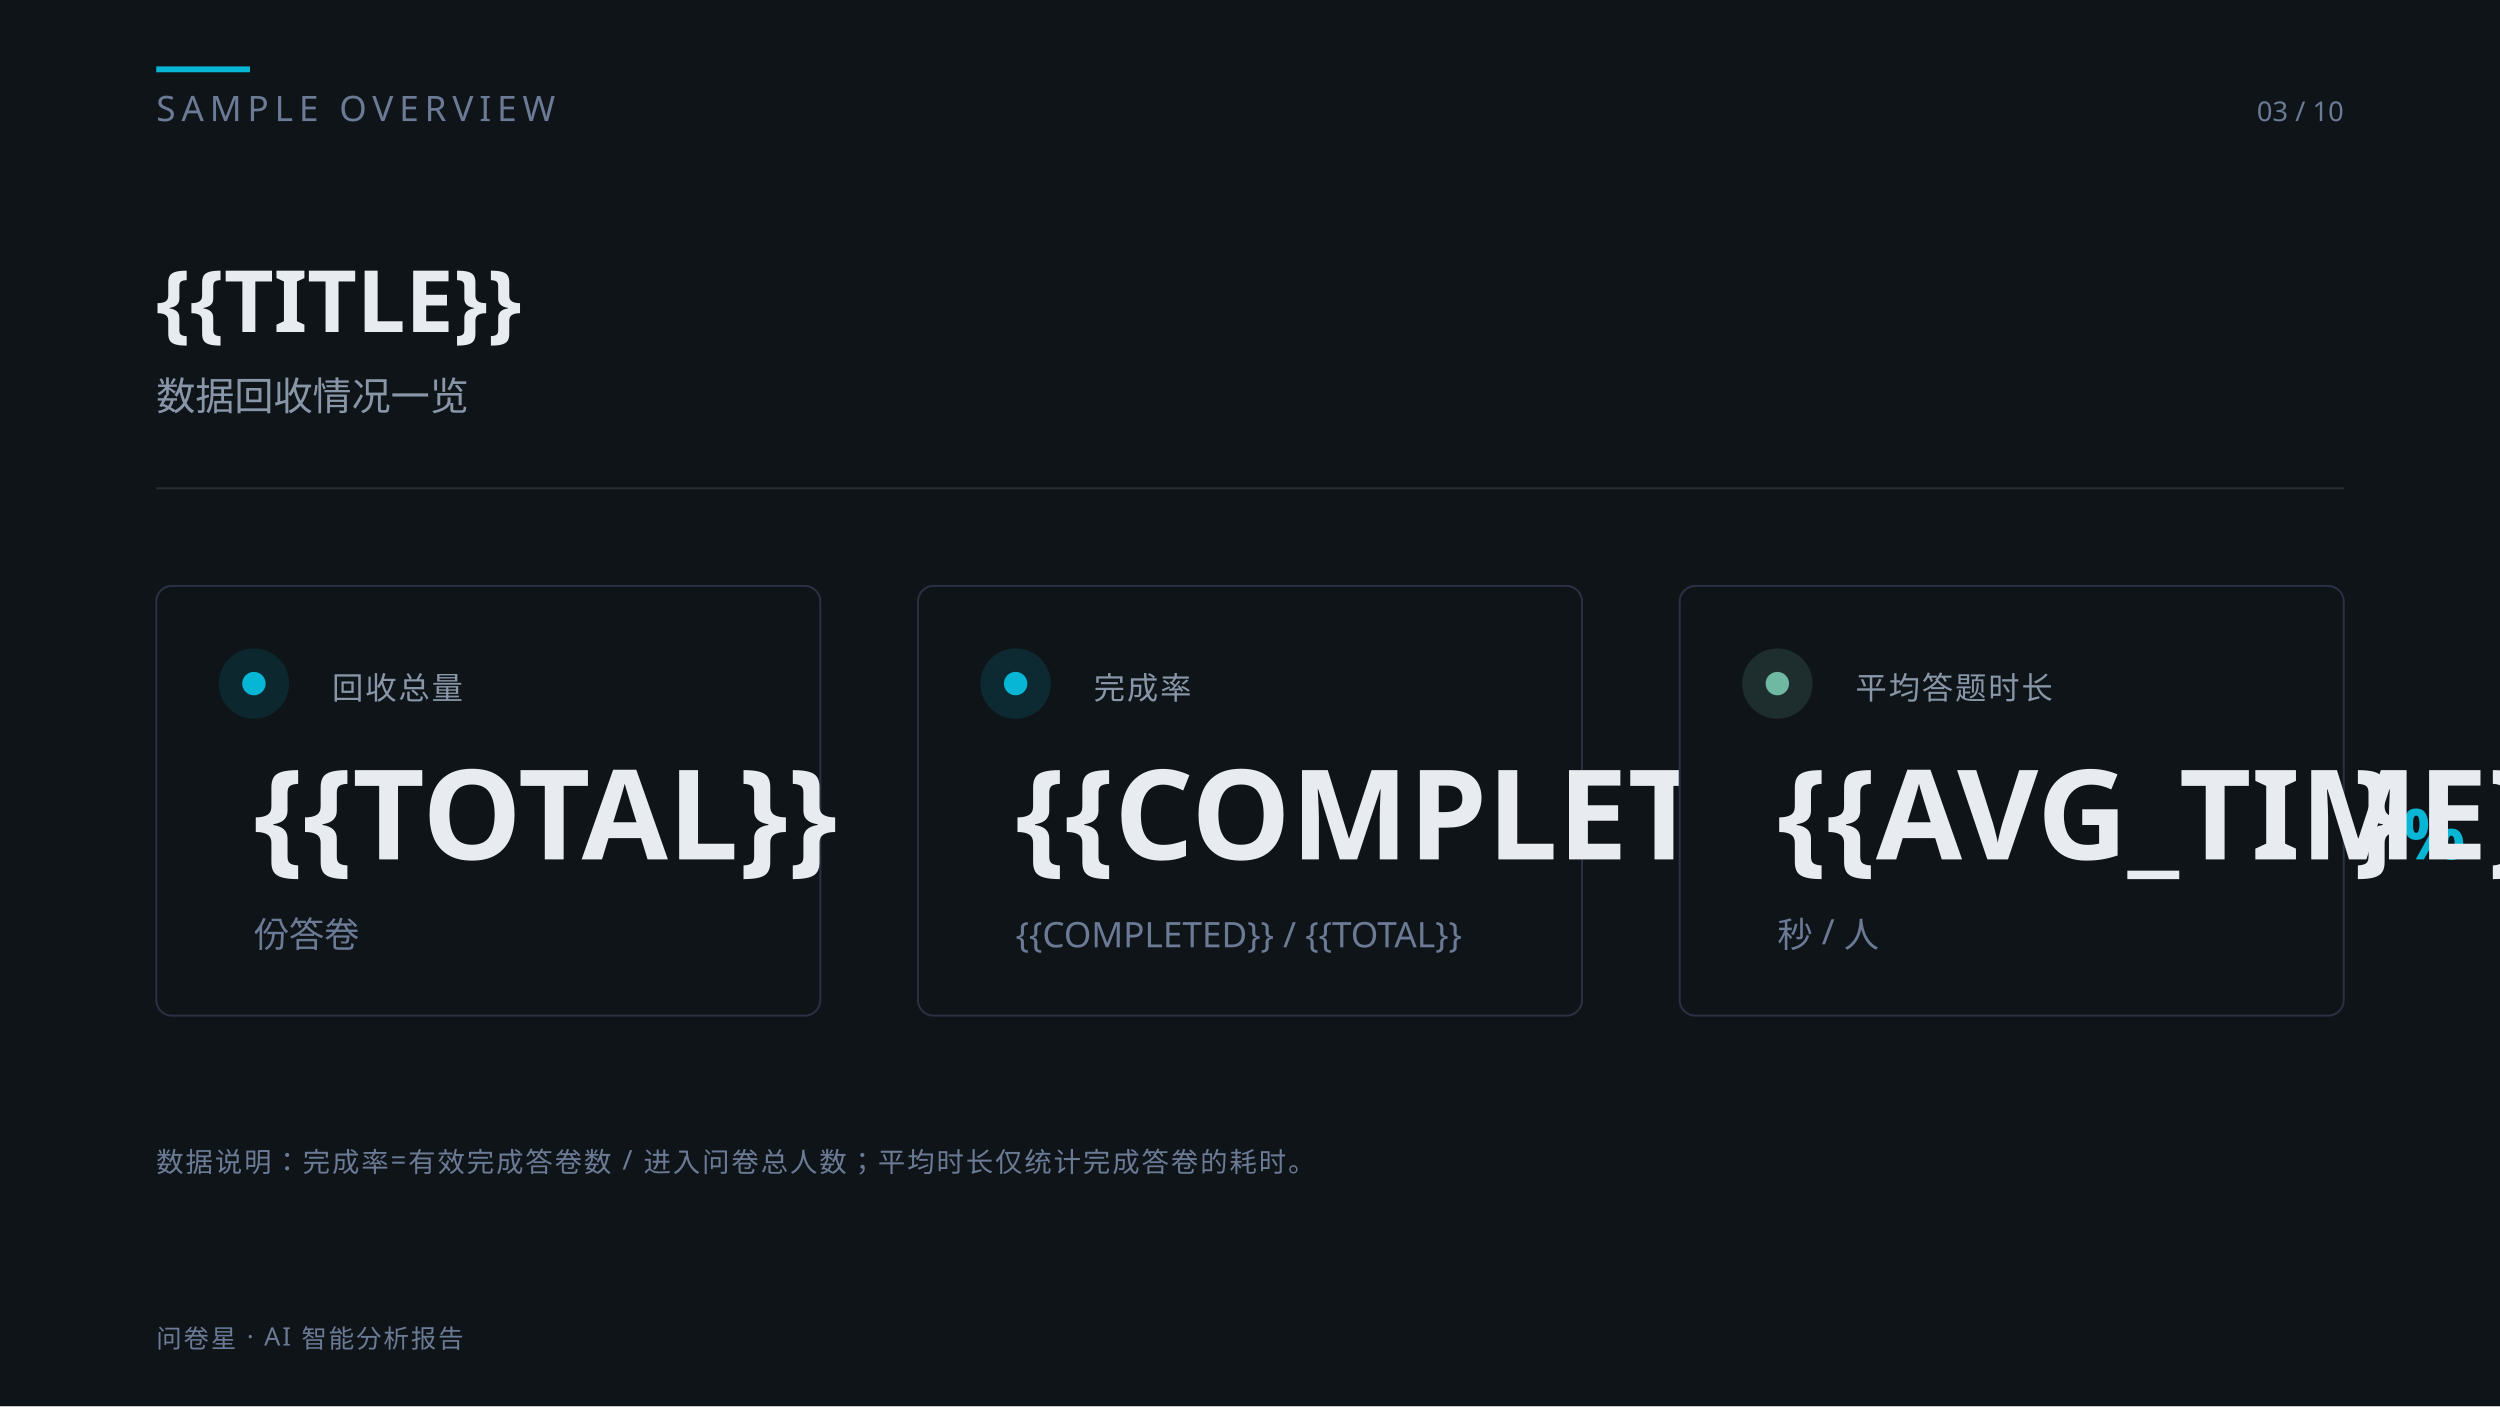
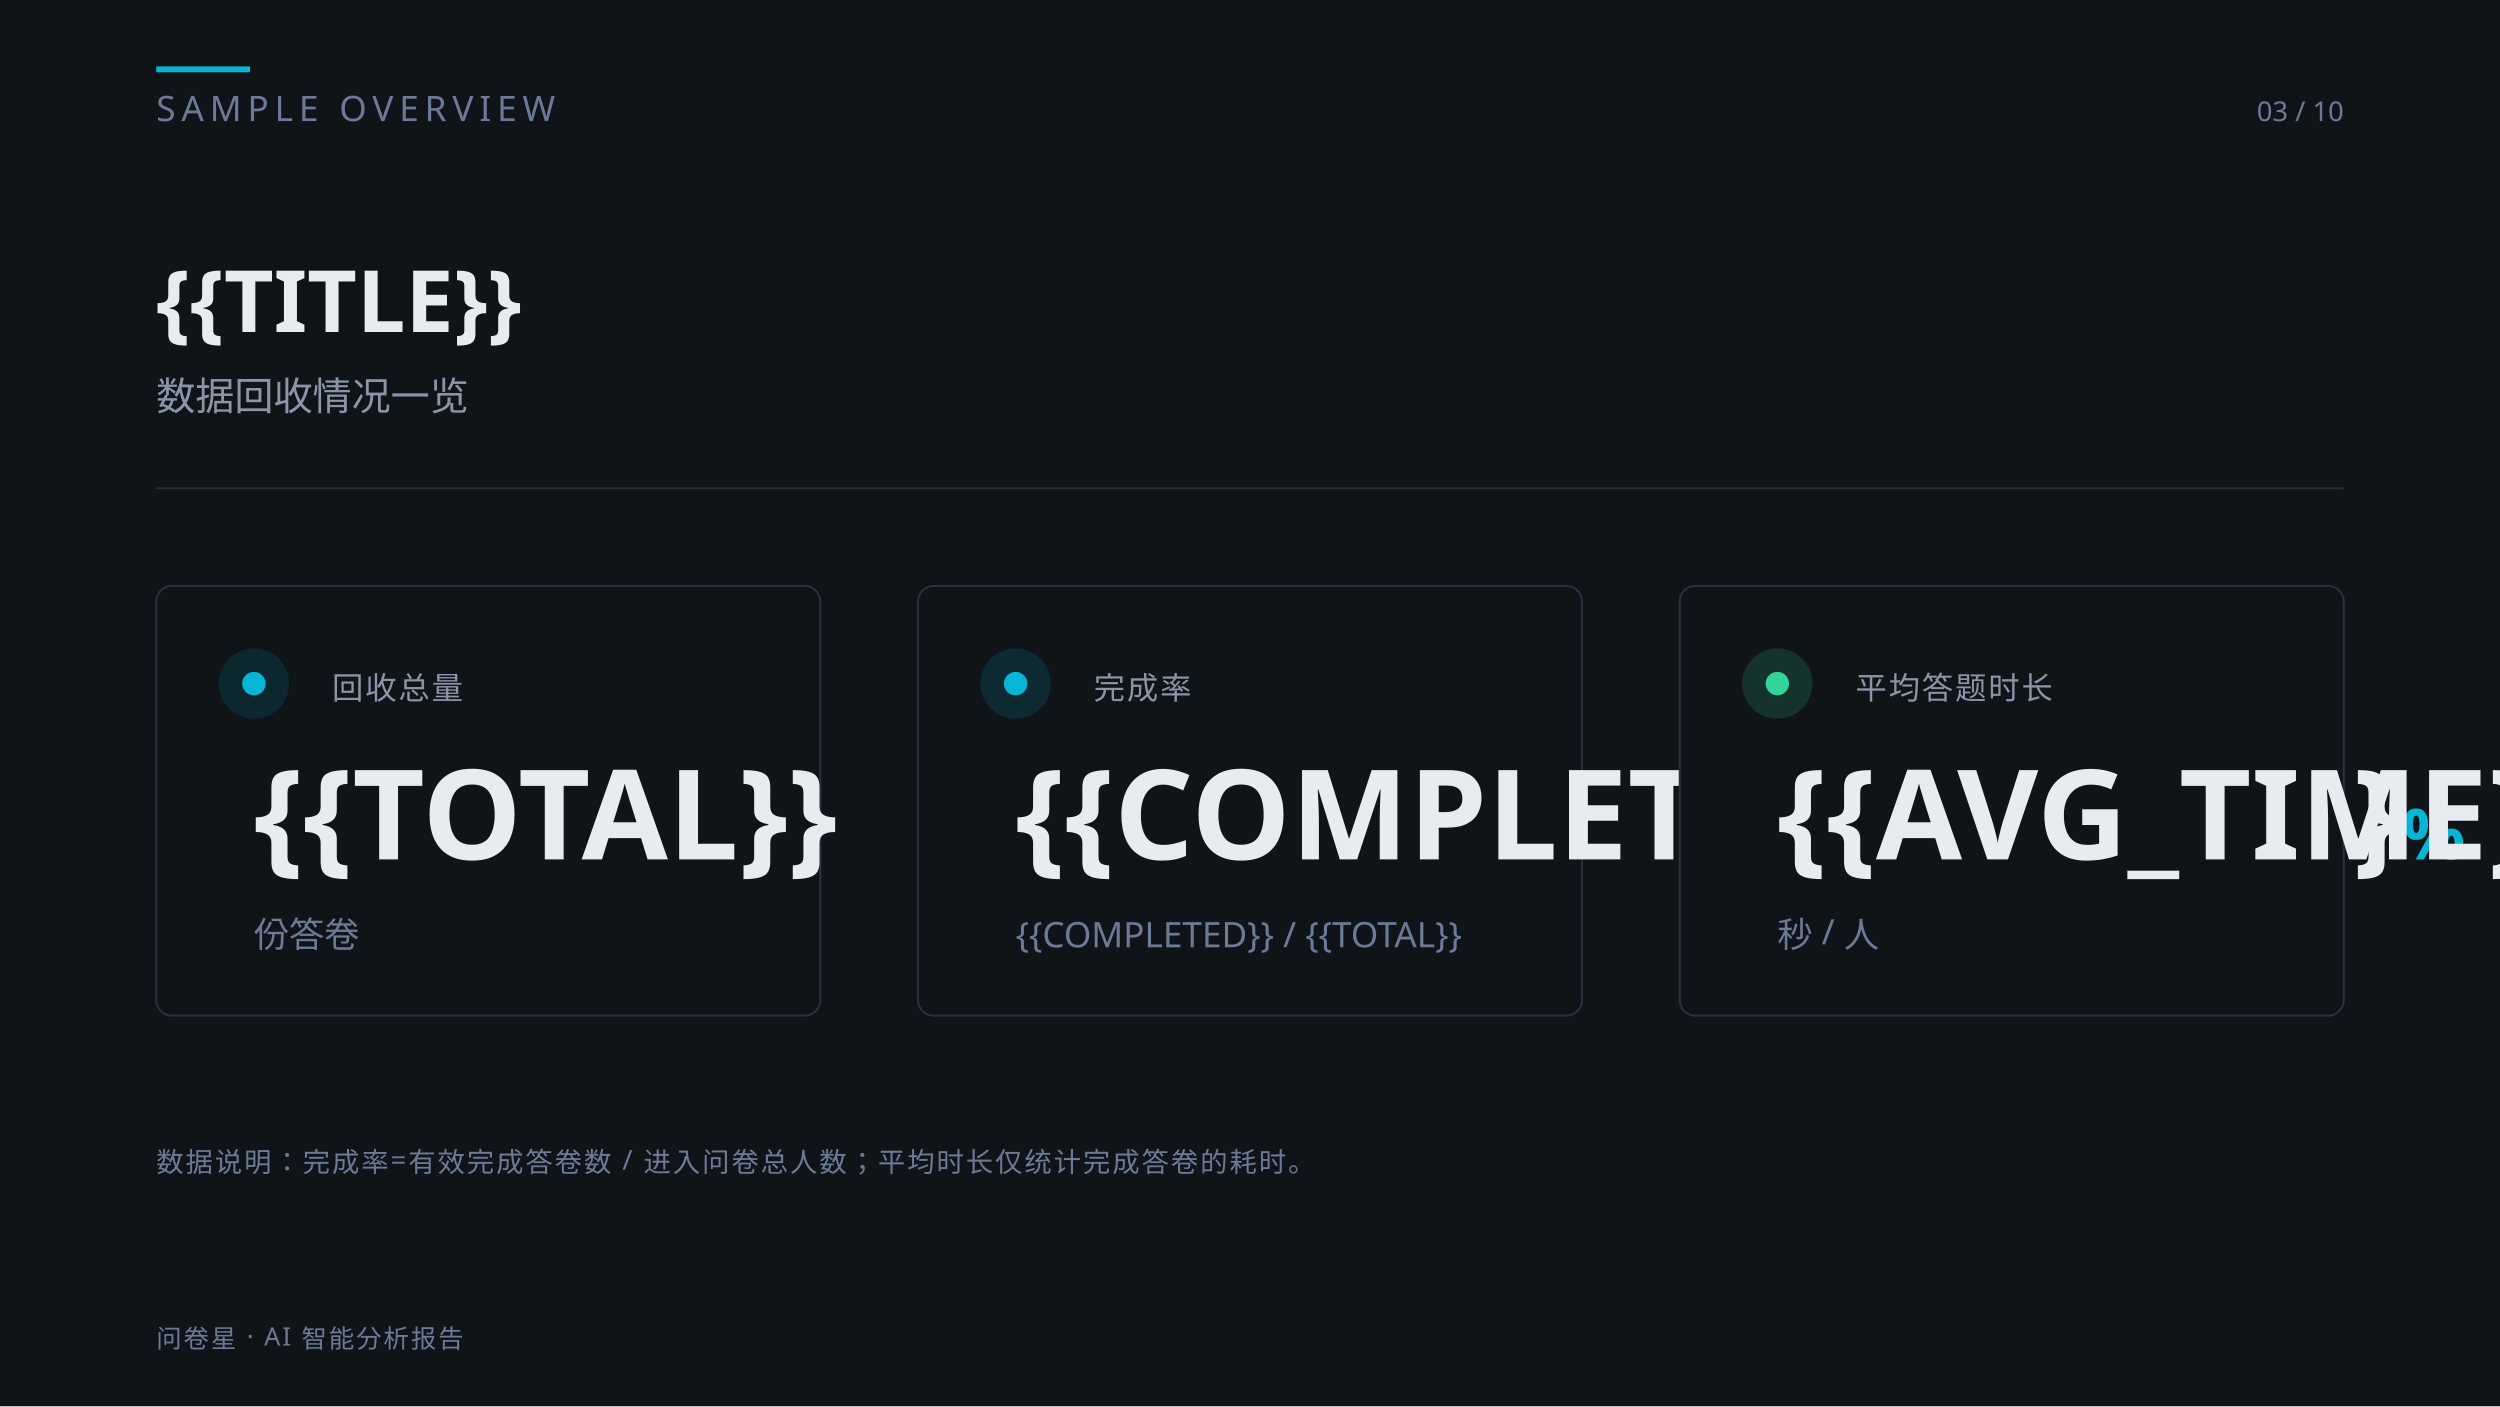
<svg xmlns="http://www.w3.org/2000/svg" viewBox="0 0 1280 720" width="1280" height="720">
  <defs>
    
    </defs>
  <rect width="1280" height="720" fill="#0F1419" />
  <rect x="0" y="0" width="1280" height="80" fill="#0F1419" />
  <rect x="80" y="34" width="48" height="3" fill="#06B6D4" />
  <text x="80" y="62" font-family="Microsoft YaHei, PingFang SC, sans-serif" font-size="18" font-weight="500" fill="#6B7A95" letter-spacing="3">
    SAMPLE OVERVIEW
  </text>
  <text x="1200" y="62" text-anchor="end" font-family="Microsoft YaHei, PingFang SC, sans-serif" font-size="14" fill="#6B7A95">
    03 / 10
  </text>
  <text x="80" y="170" font-family="Microsoft YaHei, PingFang SC, sans-serif" font-size="44" font-weight="700" fill="#E8ECF1">
    {{TITLE}}
  </text>
  <text x="80" y="210" font-family="Microsoft YaHei, PingFang SC, sans-serif" font-size="20" fill="#8896A8">
    数据回收情况一览
  </text>
  <line x1="80" y1="250" x2="1200" y2="250" stroke="#E8ECF1" stroke-opacity="0.12" stroke-width="1" />
  <g transform="translate(80, 300)">
    <rect width="340" height="220" rx="8" fill="#0F1419" stroke="#2A3142" />
    <circle cx="50" cy="50" r="18" fill="#06B6D4" fill-opacity="0.12" />
    <circle cx="50" cy="50" r="6" fill="#06B6D4" />
    <text x="90" y="58" font-family="Microsoft YaHei, PingFang SC, sans-serif" font-size="16" fill="#8896A8" letter-spacing="1">回收总量</text>
    <text x="50" y="140" font-family="Microsoft YaHei, PingFang SC, sans-serif" font-size="64" font-weight="800" fill="#E8ECF1">{{TOTAL}}</text>
    <text x="50" y="185" font-family="Microsoft YaHei, PingFang SC, sans-serif" font-size="18" fill="#6B7A95">份答卷</text>
  </g>
  <g transform="translate(470, 300)">
    <rect width="340" height="220" rx="8" fill="#0F1419" stroke="#2A3142" />
    <circle cx="50" cy="50" r="18" fill="#06B6D4" fill-opacity="0.14" />
    <circle cx="50" cy="50" r="6" fill="#06B6D4" />
    <text x="90" y="58" font-family="Microsoft YaHei, PingFang SC, sans-serif" font-size="16" fill="#8896A8" letter-spacing="1">完成率</text>
    <text x="50" y="140" font-family="Microsoft YaHei, PingFang SC, sans-serif" font-size="64" font-weight="800" fill="#E8ECF1">{{COMPLETION_RATE}}<tspan font-size="36" fill="#06B6D4">%</tspan>
    </text>
    <text x="50" y="185" font-family="Microsoft YaHei, PingFang SC, sans-serif" font-size="18" fill="#6B7A95">{{COMPLETED}} / {{TOTAL}}</text>
  </g>
  <g transform="translate(860, 300)">
    <rect width="340" height="220" rx="8" fill="#0F1419" stroke="#2A3142" />
-     <circle cx="50" cy="50" r="18" fill="#6FB8A1" fill-opacity="0.16" />
-     <circle cx="50" cy="50" r="6" fill="#6FB8A1" />
+     <circle cx="50" cy="50" r="18" fill="#34D399" fill-opacity="0.16" />
+     <circle cx="50" cy="50" r="6" fill="#34D399" />
    <text x="90" y="58" font-family="Microsoft YaHei, PingFang SC, sans-serif" font-size="16" fill="#8896A8" letter-spacing="1">平均答题时长</text>
    <text x="50" y="140" font-family="Microsoft YaHei, PingFang SC, sans-serif" font-size="64" font-weight="800" fill="#E8ECF1">{{AVG_TIME}}</text>
    <text x="50" y="185" font-family="Microsoft YaHei, PingFang SC, sans-serif" font-size="18" fill="#6B7A95">秒 / 人</text>
  </g>
  <text x="80" y="600" font-family="Microsoft YaHei, PingFang SC, sans-serif" font-size="14" fill="#6B7A95" letter-spacing="1">
    数据说明：完成率=有效完成答卷数 / 进入问卷总人数；平均时长仅统计完成答卷的耗时。
  </text>
  <text x="80" y="690" font-family="Microsoft YaHei, PingFang SC, sans-serif" font-size="13" fill="#6B7A95" letter-spacing="1">
    问卷星 · AI 智能分析报告
  </text>
</svg>
